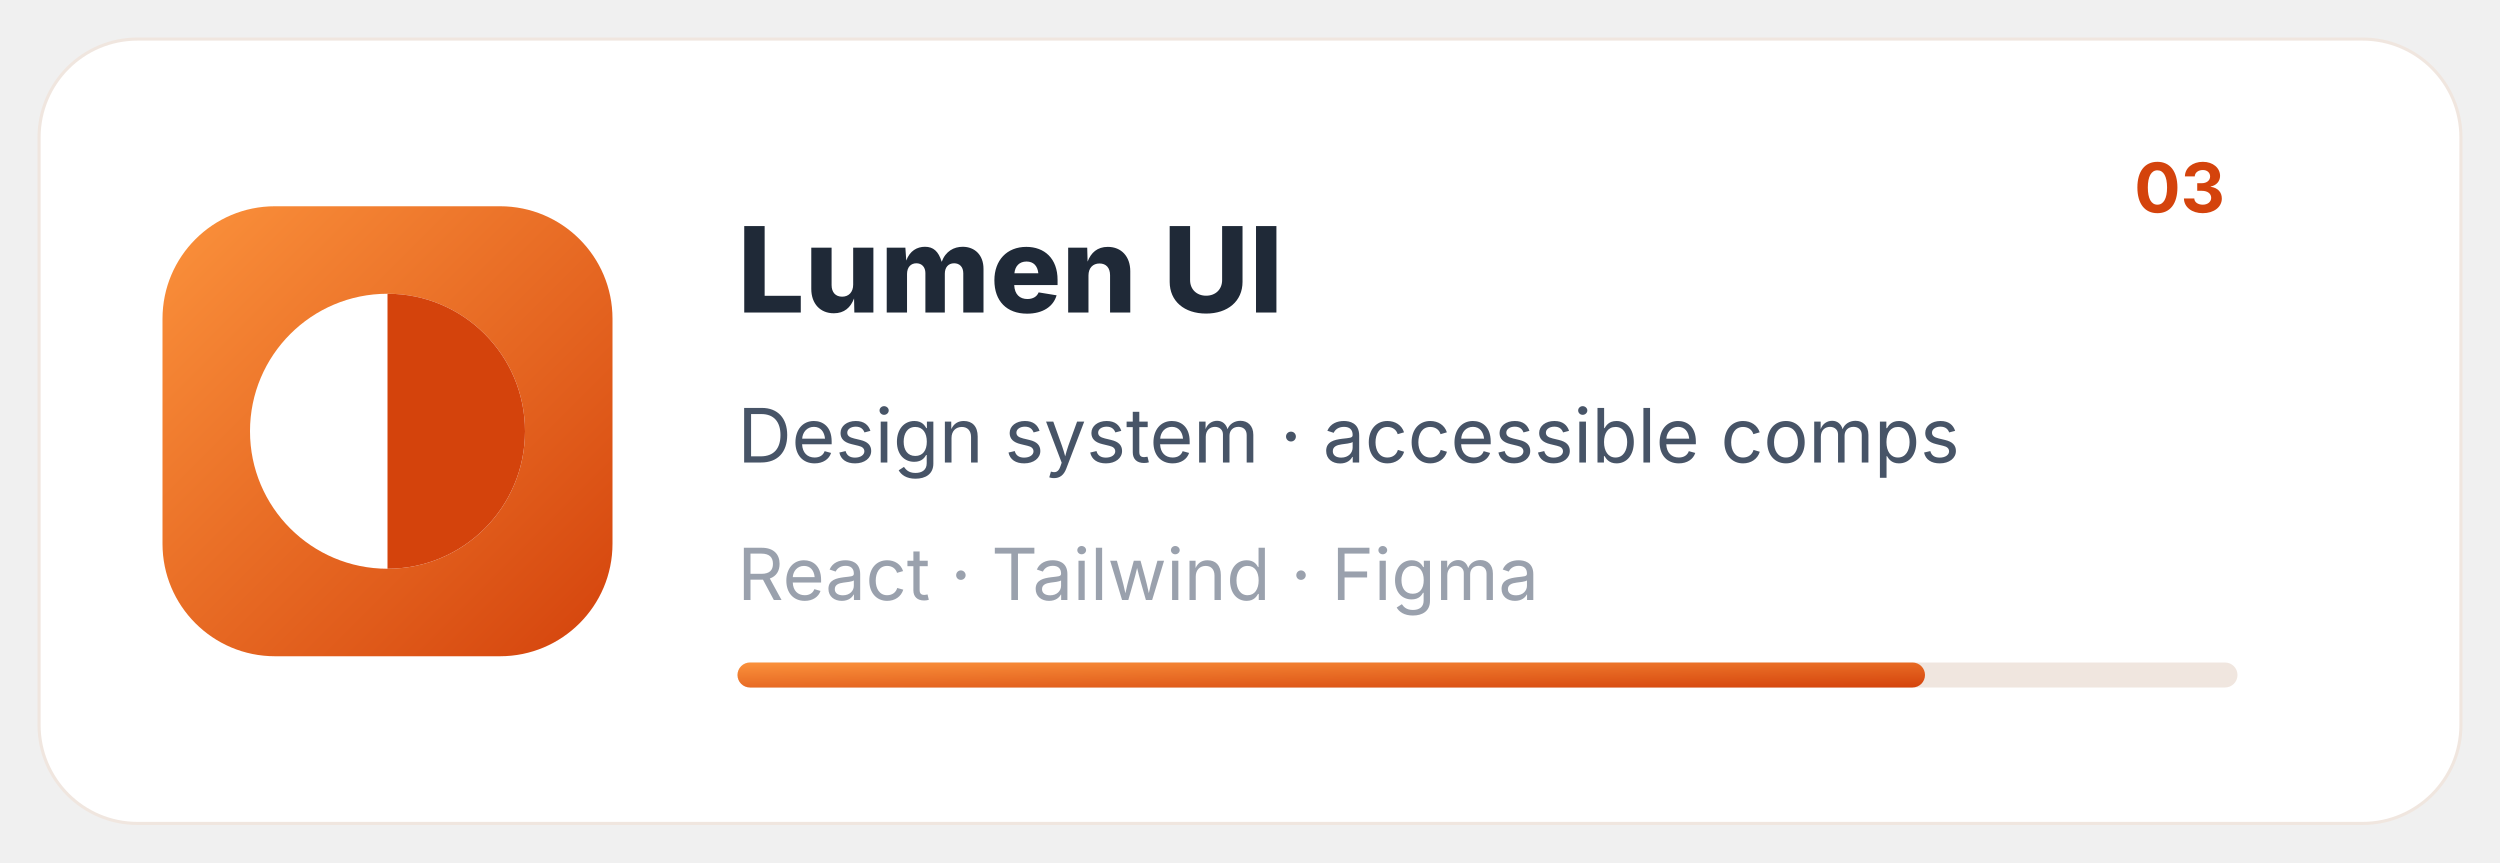
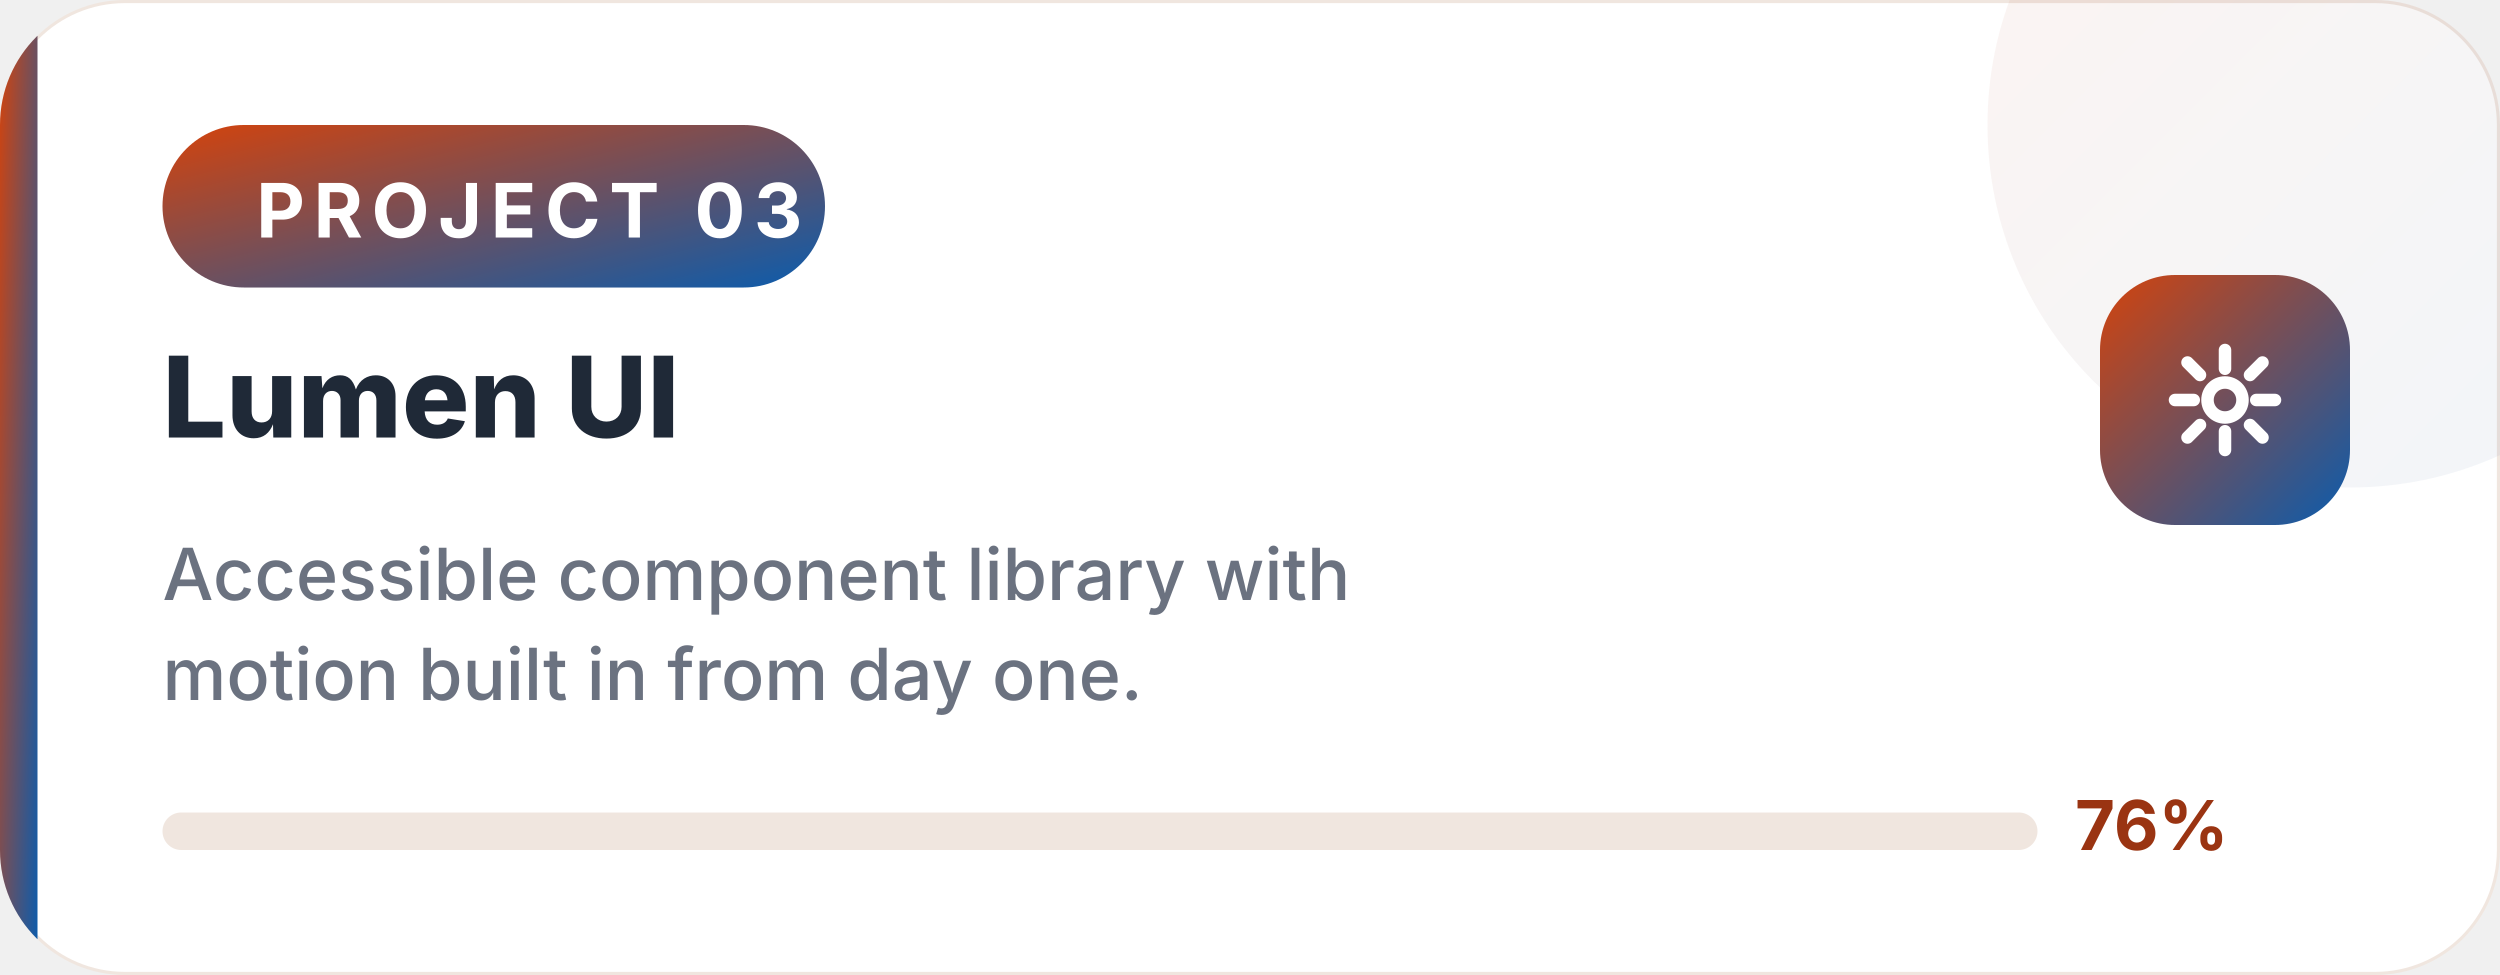
- <svg xmlns="http://www.w3.org/2000/svg" width="400" height="138" viewBox="0 0 400 138" role="img" aria-label="Lumen UI">
+ <svg xmlns="http://www.w3.org/2000/svg" width="400" height="156" viewBox="0 0 400 156" role="img">
  <defs>
-     <linearGradient id="ov3" x1="0" y1="0" x2="1" y2="1">
+     <linearGradient id="ap3" x1="0" y1="0" x2="1" y2="1">
+       <stop offset="0" stop-color="#d4430c" />
+       <stop offset="1" stop-color="#0b5cad" />
+     </linearGradient>
+     <linearGradient id="bp3" x1="0" y1="0" x2="1" y2="0">
      <stop offset="0" stop-color="#fb923c" />
      <stop offset="1" stop-color="#d4430c" />
    </linearGradient>
-     <filter id="shp3" x="-10%" y="-10%" width="120%" height="120%">
-       <feDropShadow dx="0" dy="6" stdDeviation="9" flood-color="#7a2a00" flood-opacity="0.10" />
+     <filter id="sp3" x="-10%" y="-10%" width="120%" height="135%">
+       <feDropShadow dx="0" dy="10" stdDeviation="16" flood-color="#5a2a00" flood-opacity="0.12" />
    </filter>
-     <clipPath id="cp3">
-       <rect x="6" y="6" width="388" height="126" rx="16" />
+     <clipPath id="cl">
+       <rect x="0" y="0" width="400" height="156" rx="20" />
    </clipPath>
  </defs>
-   <g clip-path="url(#cp3)">
-     <rect x="6" y="6" width="388" height="126" rx="16" fill="#ffffff" stroke="#f0e6df" filter="url(#shp3)" />
-     <g transform="translate(26 33)">
-       <rect x="0" y="0" width="72" height="72" rx="18" fill="url(#ov3)" />
-       <g transform="translate(36 36)">
-         <circle r="22" fill="#fff" />
-         <path d="M0 -22 A22 22 0 0 1 0 22 Z" fill="#d4430c" />
-       </g>
+   <g clip-path="url(#cl)">
+     <rect x="0" y="0" width="400" height="156" rx="20" fill="#ffffff" stroke="#f0e6df" filter="url(#sp3)" />
+     <circle cx="376" cy="20" r="58" fill="url(#ap3)" opacity=".06" />
+     <rect x="0" y="0" width="6" height="156" rx="3" fill="url(#ap3)" />
+     <g transform="translate(26 22)">
+       <rect x="0" y="-2" width="106" height="26" rx="13" fill="url(#ap3)" />
+       <text x="15" y="16" font-family="'Inter','Segoe UI',system-ui,sans-serif" font-size="12" font-weight="700" fill="#ffffff" letter-spacing="1.4">PROJECT 03</text>
    </g>
-     <text x="118" y="50" font-family="'Inter','Segoe UI',system-ui,sans-serif" font-size="19" font-weight="800" fill="#1f2937">Lumen UI</text>
-     <text x="118" y="74" font-family="'Inter','Segoe UI',system-ui,sans-serif" font-size="12" fill="#475467">Design system · accessible comps</text>
-     <text x="118" y="96" font-family="'Inter','Segoe UI',system-ui,sans-serif" font-size="11.5" fill="#9aa1ad">React · Tailwind · Figma</text>
-     <rect x="118" y="106" width="240" height="4" rx="2" fill="#f0e6df" />
-     <rect x="118" y="106" width="190" height="4" rx="2" fill="url(#ov3)">
-       <animate attributeName="width" values="190;230;190" dur="3.2s" repeatCount="indefinite" />
+     <text x="26" y="70" font-family="'Inter','Segoe UI',system-ui,sans-serif" font-size="18" font-weight="800" fill="#1f2937">Lumen UI</text>
+     <g transform="translate(336 44)">
+       <rect width="40" height="40" rx="12" fill="url(#ap3)" />
+       <path transform="translate(8 8)" d="M12 4v3M12 17v3M4 12h3M17 12h3M6 6l2 2M16 16l2 2M18 6l-2 2M8 16l-2 2 M12 9.2a2.8 2.8 0 1 0 0 5.6 2.8 2.8 0 0 0 0-5.6Z" fill="none" stroke="#ffffff" stroke-width="2" stroke-linecap="round" stroke-linejoin="round" />
+     </g>
+     <text x="26" y="96" font-family="'Inter','Segoe UI',system-ui,sans-serif" font-size="11.5" font-weight="500" fill="#6b7280">Accessible component library with</text>
+     <text x="26" y="112" font-family="'Inter','Segoe UI',system-ui,sans-serif" font-size="11.5" font-weight="500" fill="#6b7280">motion built in from day one.</text>
+     <rect x="26" y="130" width="300" height="6" rx="3" fill="#f0e6df" />
+     <rect x="26" y="130" height="6" rx="3" fill="url(#bp3)">
+       <animate attributeName="width" values="0;228;228" dur="1.4s" fill="freeze" />
+       <animate attributeName="width" values="228;236;228" dur="3.2s" repeatCount="indefinite" begin="1.4s" />
    </rect>
-     <text x="356" y="34" text-anchor="end" font-family="'Inter','Segoe UI',system-ui,sans-serif" font-size="11" font-weight="700" fill="#d4430c">03</text>
+     <text x="332" y="136" font-family="'Inter','Segoe UI',system-ui,sans-serif" font-size="11" font-weight="700" fill="#9a3412">76%</text>
  </g>
</svg>
